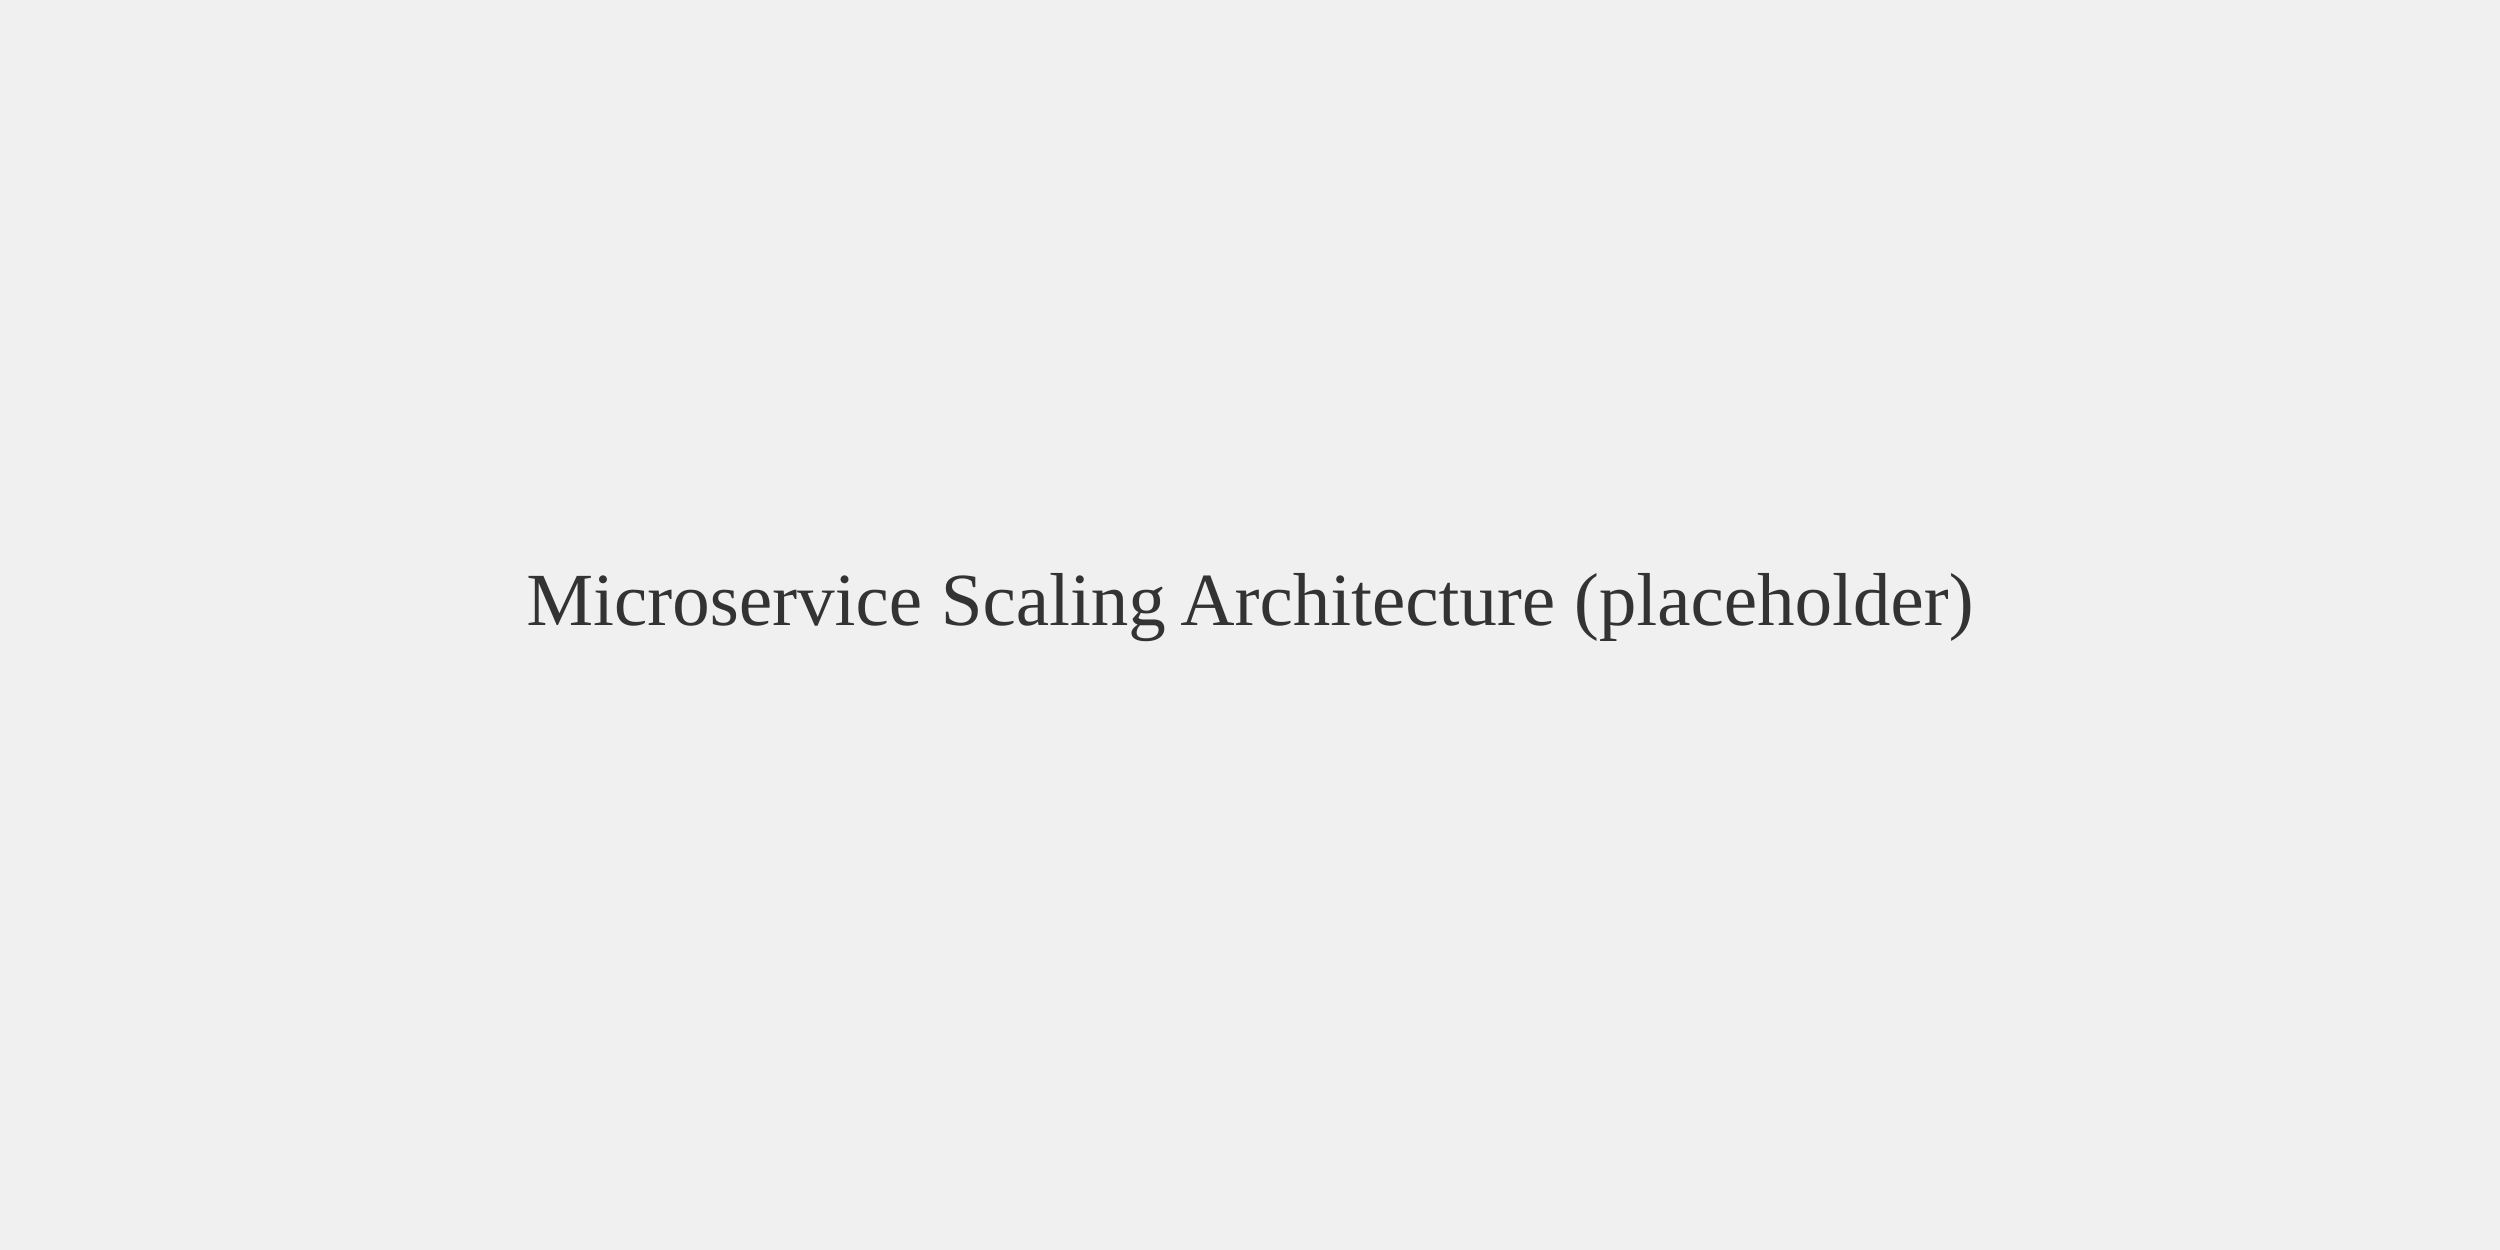
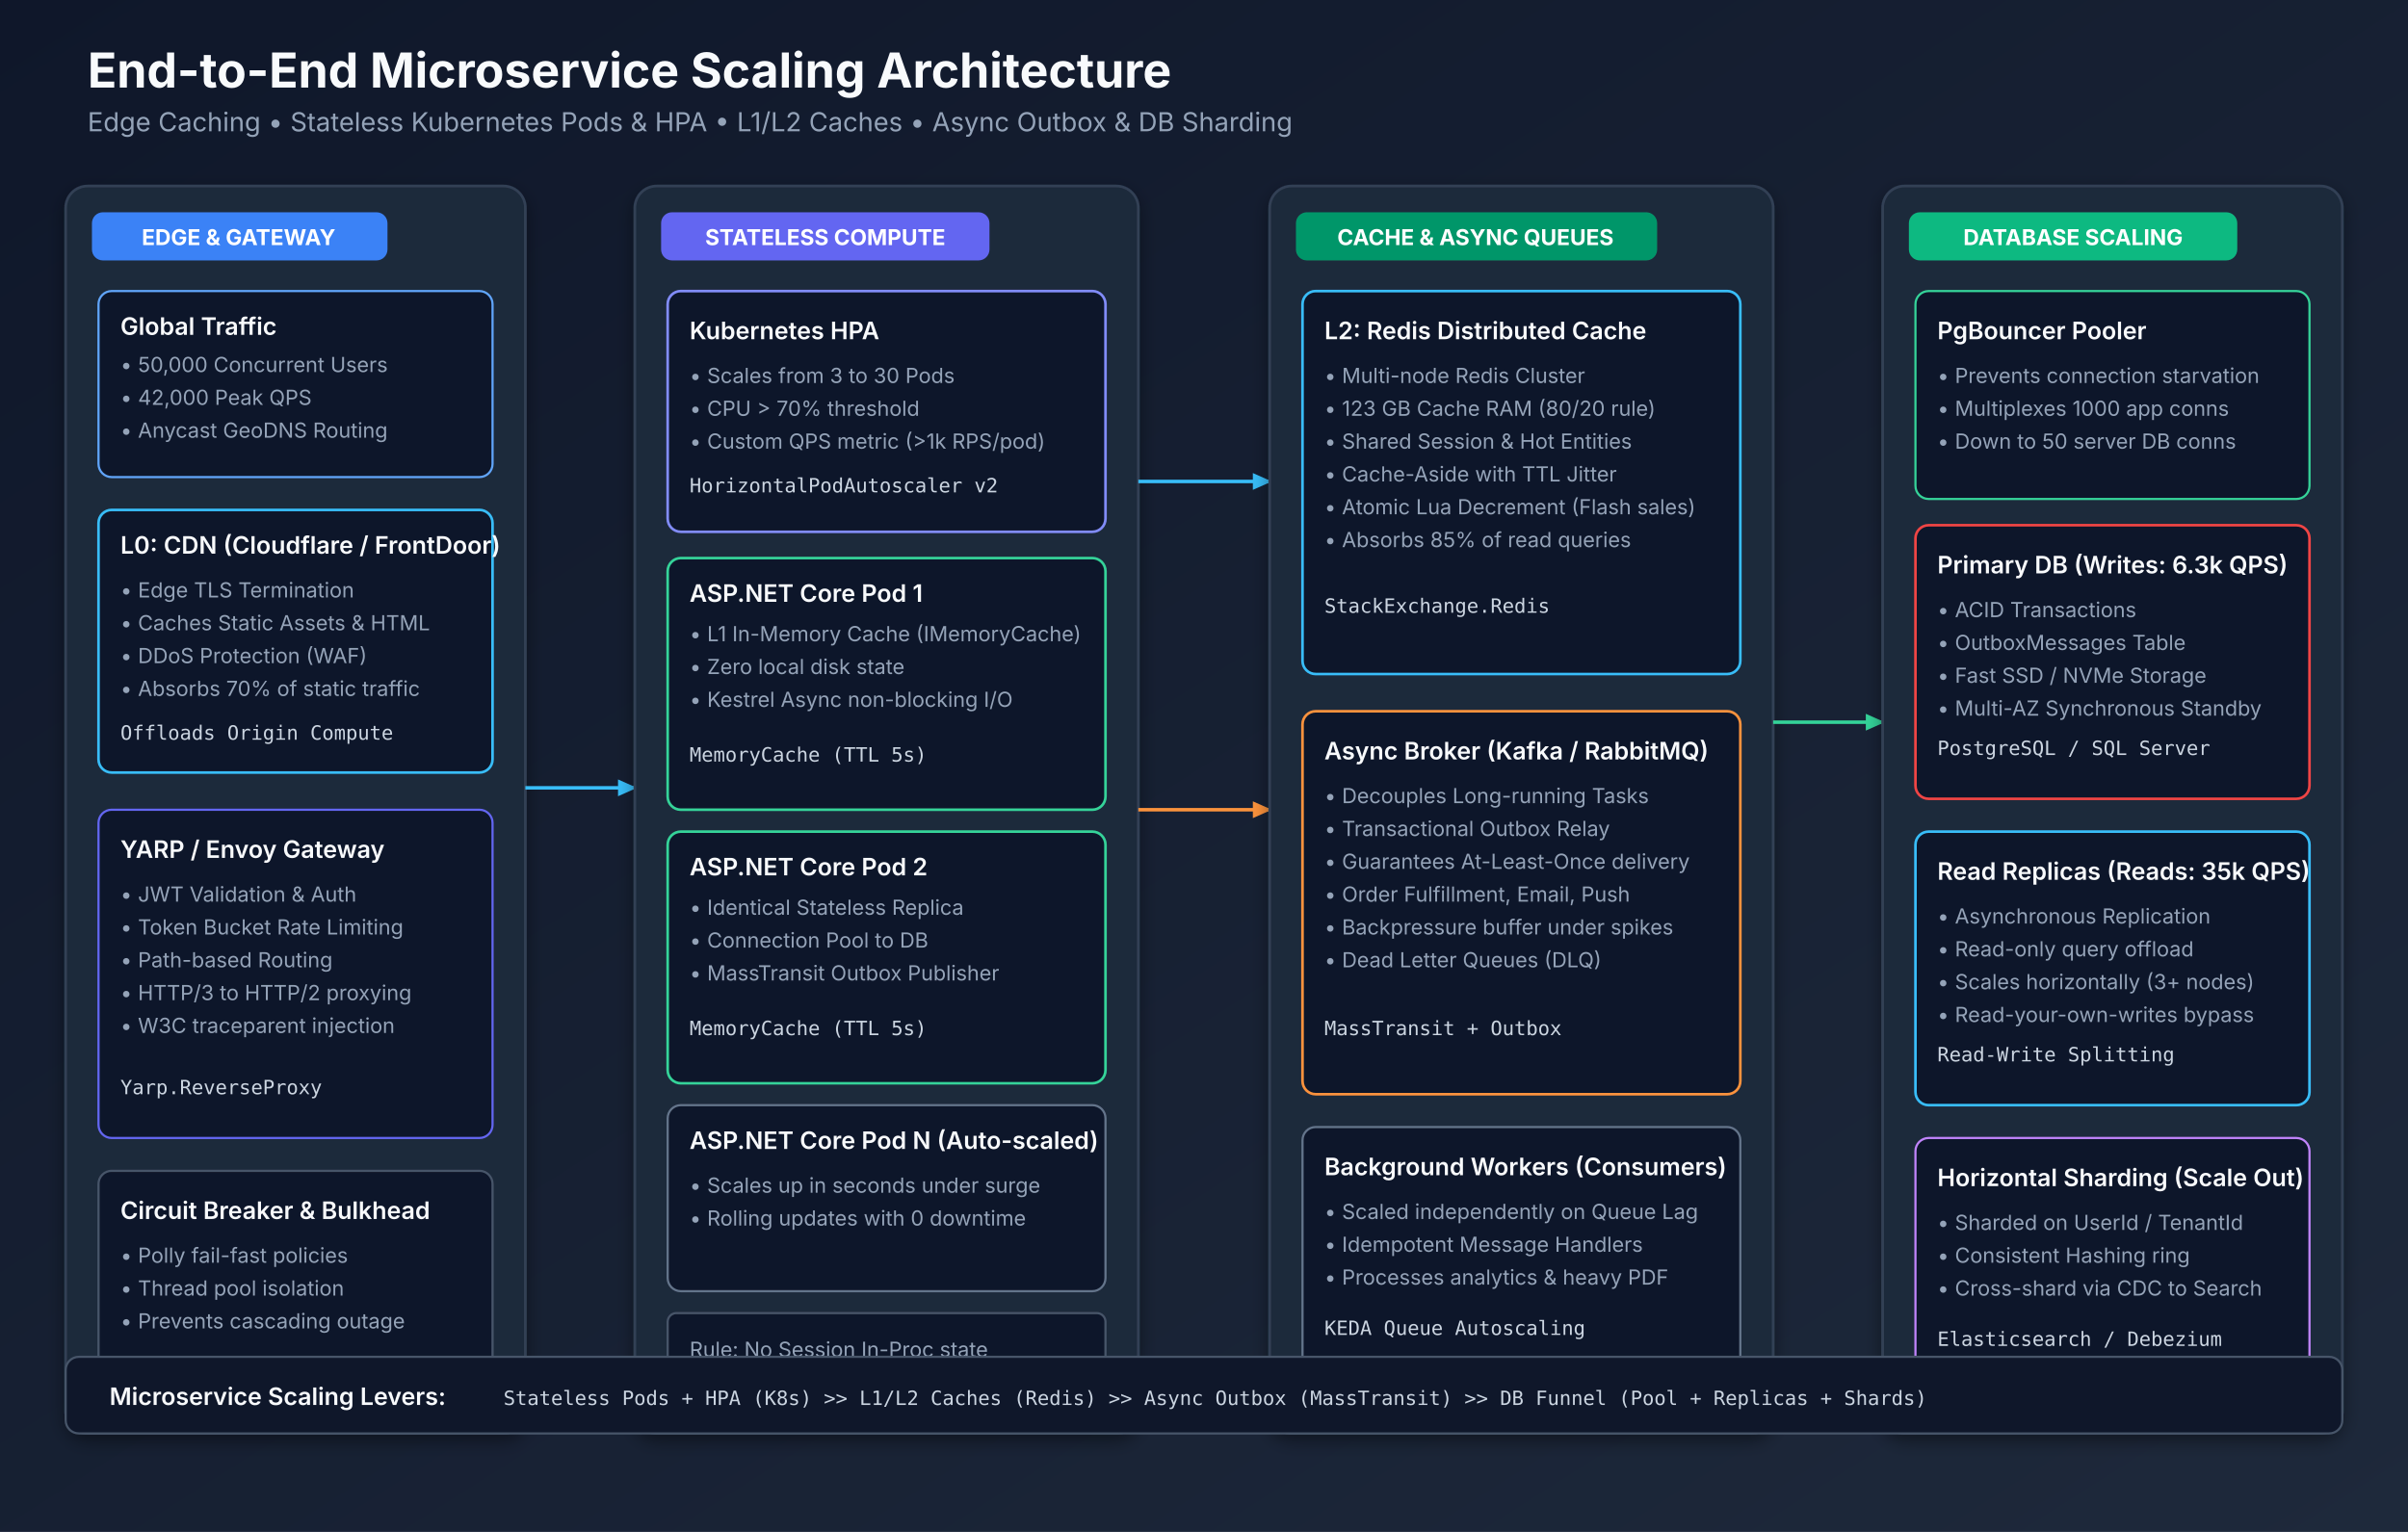
- <svg xmlns="http://www.w3.org/2000/svg" width="800" height="400">
-   <rect width="800" height="400" fill="#f0f0f0" />
-   <text x="400" y="200" font-size="24" text-anchor="middle" fill="#333">Microservice Scaling Architecture (placeholder)</text>
+ <svg xmlns="http://www.w3.org/2000/svg" viewBox="0 0 1100 700" width="100%" height="100%">
+   <defs>
+     <linearGradient id="msBg" x1="0%" y1="0%" x2="100%" y2="100%">
+       <stop offset="0%" stop-color="#0f172a" />
+       <stop offset="100%" stop-color="#1e293b" />
+     </linearGradient>
+     <filter id="msSh" x="-5%" y="-5%" width="110%" height="115%">
+       <feDropShadow dx="0" dy="3" stdDeviation="4" flood-color="#000" flood-opacity="0.4" />
+     </filter>
+     <marker id="msArr" viewBox="0 0 10 10" refX="8" refY="5" markerWidth="6" markerHeight="6" orient="auto">
+       <path d="M 0 1 L 9 5 L 0 9 z" fill="#94a3b8" />
+     </marker>
+     <marker id="msArrBlue" viewBox="0 0 10 10" refX="8" refY="5" markerWidth="6" markerHeight="6" orient="auto">
+       <path d="M 0 1 L 9 5 L 0 9 z" fill="#38bdf8" />
+     </marker>
+     <marker id="msArrGreen" viewBox="0 0 10 10" refX="8" refY="5" markerWidth="6" markerHeight="6" orient="auto">
+       <path d="M 0 1 L 9 5 L 0 9 z" fill="#34d399" />
+     </marker>
+     <marker id="msArrOrange" viewBox="0 0 10 10" refX="8" refY="5" markerWidth="6" markerHeight="6" orient="auto">
+       <path d="M 0 1 L 9 5 L 0 9 z" fill="#fb923c" />
+     </marker>
+   </defs>
+   <style>
+     .t{font-family:system-ui,-apple-system,sans-serif;font-size:22px;font-weight:700;fill:#f8fafc}
+     .st{font-family:system-ui,-apple-system,sans-serif;font-size:12px;fill:#94a3b8}
+     .h{font-family:system-ui,-apple-system,sans-serif;font-size:13px;font-weight:700}
+     .n{font-family:system-ui,-apple-system,sans-serif;font-size:11px;font-weight:600;fill:#f8fafc}
+     .d{font-family:system-ui,-apple-system,sans-serif;font-size:9.5px;fill:#94a3b8}
+     .b{font-family:system-ui,-apple-system,sans-serif;font-size:10px;font-weight:700;fill:#fff}
+     .code{font-family:ui-monospace,SFMono-Regular,Consolas,monospace;font-size:9px;fill:#cbd5e1}
+     .fl{stroke-width:1.6;fill:none}
+   </style>
+   <rect width="1100" height="700" fill="url(#msBg)" />
+   <text x="40" y="40" class="t">End-to-End Microservice Scaling Architecture</text>
+   <text x="40" y="60" class="st">Edge Caching • Stateless Kubernetes Pods &amp; HPA • L1/L2 Caches • Async Outbox &amp; DB Sharding</text>
+   <g transform="translate(30,85)" filter="url(#msSh)">
+     <rect width="210" height="570" rx="10" fill="#1e293b" stroke="#334155" stroke-width="1.2" />
+     <rect x="12" y="12" width="135" height="22" rx="5" fill="#3b82f6" />
+     <text x="79" y="27" text-anchor="middle" class="b">EDGE &amp; GATEWAY</text>
+     <rect x="15" y="48" width="180" height="85" rx="6" fill="#0f172a" stroke="#60a5fa" stroke-width="1" />
+     <text x="25" y="68" class="n" fill="#93c5fd">Global Traffic</text>
+     <text x="25" y="85" class="d">• 50,000 Concurrent Users</text>
+     <text x="25" y="100" class="d">• 42,000 Peak QPS</text>
+     <text x="25" y="115" class="d">• Anycast GeoDNS Routing</text>
+     <rect x="15" y="148" width="180" height="120" rx="6" fill="#0f172a" stroke="#38bdf8" stroke-width="1.2" />
+     <text x="25" y="168" class="n" fill="#38bdf8">L0: CDN (Cloudflare / FrontDoor)</text>
+     <text x="25" y="188" class="d">• Edge TLS Termination</text>
+     <text x="25" y="203" class="d">• Caches Static Assets &amp; HTML</text>
+     <text x="25" y="218" class="d">• DDoS Protection (WAF)</text>
+     <text x="25" y="233" class="d">• Absorbs 70% of static traffic</text>
+     <text x="25" y="253" class="code" fill="#7dd3fc">Offloads Origin Compute</text>
+     <rect x="15" y="285" width="180" height="150" rx="6" fill="#0f172a" stroke="#6366f1" stroke-width="1" />
+     <text x="25" y="307" class="n" fill="#818cf8">YARP / Envoy Gateway</text>
+     <text x="25" y="327" class="d">• JWT Validation &amp; Auth</text>
+     <text x="25" y="342" class="d">• Token Bucket Rate Limiting</text>
+     <text x="25" y="357" class="d">• Path-based Routing</text>
+     <text x="25" y="372" class="d">• HTTP/3 to HTTP/2 proxying</text>
+     <text x="25" y="387" class="d">• W3C traceparent injection</text>
+     <text x="25" y="415" class="code" fill="#a5b4fc">Yarp.ReverseProxy</text>
+     <rect x="15" y="450" width="180" height="100" rx="6" fill="#0f172a" stroke="#475569" stroke-width="1" />
+     <text x="25" y="472" class="n">Circuit Breaker &amp; Bulkhead</text>
+     <text x="25" y="492" class="d">• Polly fail-fast policies</text>
+     <text x="25" y="507" class="d">• Thread pool isolation</text>
+     <text x="25" y="522" class="d">• Prevents cascading outage</text>
+   </g>
+   <path d="M 240 360 L 290 360" class="fl" stroke="#38bdf8" marker-end="url(#msArrBlue)" />
+   <g transform="translate(290,85)" filter="url(#msSh)">
+     <rect width="230" height="570" rx="10" fill="#1e293b" stroke="#334155" stroke-width="1.2" />
+     <rect x="12" y="12" width="150" height="22" rx="5" fill="#6366f1" />
+     <text x="87" y="27" text-anchor="middle" class="b">STATELESS COMPUTE</text>
+     <rect x="15" y="48" width="200" height="110" rx="6" fill="#0f172a" stroke="#818cf8" stroke-width="1.2" />
+     <text x="25" y="70" class="n" fill="#a5b4fc">Kubernetes HPA</text>
+     <text x="25" y="90" class="d">• Scales from 3 to 30 Pods</text>
+     <text x="25" y="105" class="d">• CPU &gt; 70% threshold</text>
+     <text x="25" y="120" class="d">• Custom QPS metric (&gt;1k RPS/pod)</text>
+     <text x="25" y="140" class="code" fill="#a5b4fc">HorizontalPodAutoscaler v2</text>
+     <rect x="15" y="170" width="200" height="115" rx="6" fill="#0f172a" stroke="#34d399" stroke-width="1.2" />
+     <text x="25" y="190" class="n" fill="#34d399">ASP.NET Core Pod 1</text>
+     <text x="25" y="208" class="d">• L1 In-Memory Cache (IMemoryCache)</text>
+     <text x="25" y="223" class="d">• Zero local disk state</text>
+     <text x="25" y="238" class="d">• Kestrel Async non-blocking I/O</text>
+     <text x="25" y="263" class="code" fill="#34d399">MemoryCache (TTL 5s)</text>
+     <rect x="15" y="295" width="200" height="115" rx="6" fill="#0f172a" stroke="#34d399" stroke-width="1.2" />
+     <text x="25" y="315" class="n" fill="#34d399">ASP.NET Core Pod 2</text>
+     <text x="25" y="333" class="d">• Identical Stateless Replica</text>
+     <text x="25" y="348" class="d">• Connection Pool to DB</text>
+     <text x="25" y="363" class="d">• MassTransit Outbox Publisher</text>
+     <text x="25" y="388" class="code" fill="#34d399">MemoryCache (TTL 5s)</text>
+     <rect x="15" y="420" width="200" height="85" rx="6" fill="#0f172a" stroke="#64748b" stroke-width="1" />
+     <text x="25" y="440" class="n">ASP.NET Core Pod N (Auto-scaled)</text>
+     <text x="25" y="460" class="d">• Scales up in seconds under surge</text>
+     <text x="25" y="475" class="d">• Rolling updates with 0 downtime</text>
+     <rect x="15" y="515" width="200" height="35" rx="4" fill="#0f172a" stroke="#475569" />
+     <text x="25" y="535" class="d" fill="#cbd5e1">Rule: No Session In-Proc state</text>
+   </g>
+   <path d="M 520 220 L 580 220" class="fl" stroke="#38bdf8" marker-end="url(#msArrBlue)" />
+   <path d="M 520 370 L 580 370" class="fl" stroke="#fb923c" marker-end="url(#msArrOrange)" />
+   <g transform="translate(580,85)" filter="url(#msSh)">
+     <rect width="230" height="570" rx="10" fill="#1e293b" stroke="#334155" stroke-width="1.2" />
+     <rect x="12" y="12" width="165" height="22" rx="5" fill="#059669" />
+     <text x="94" y="27" text-anchor="middle" class="b">CACHE &amp; ASYNC QUEUES</text>
+     <rect x="15" y="48" width="200" height="175" rx="6" fill="#0f172a" stroke="#38bdf8" stroke-width="1.2" />
+     <text x="25" y="70" class="n" fill="#38bdf8">L2: Redis Distributed Cache</text>
+     <text x="25" y="90" class="d">• Multi-node Redis Cluster</text>
+     <text x="25" y="105" class="d">• 123 GB Cache RAM (80/20 rule)</text>
+     <text x="25" y="120" class="d">• Shared Session &amp; Hot Entities</text>
+     <text x="25" y="135" class="d">• Cache-Aside with TTL Jitter</text>
+     <text x="25" y="150" class="d">• Atomic Lua Decrement (Flash sales)</text>
+     <text x="25" y="165" class="d">• Absorbs 85% of read queries</text>
+     <text x="25" y="195" class="code" fill="#7dd3fc">StackExchange.Redis</text>
+     <rect x="15" y="240" width="200" height="175" rx="6" fill="#0f172a" stroke="#fb923c" stroke-width="1.2" />
+     <text x="25" y="262" class="n" fill="#fb923c">Async Broker (Kafka / RabbitMQ)</text>
+     <text x="25" y="282" class="d">• Decouples Long-running Tasks</text>
+     <text x="25" y="297" class="d">• Transactional Outbox Relay</text>
+     <text x="25" y="312" class="d">• Guarantees At-Least-Once delivery</text>
+     <text x="25" y="327" class="d">• Order Fulfillment, Email, Push</text>
+     <text x="25" y="342" class="d">• Backpressure buffer under spikes</text>
+     <text x="25" y="357" class="d">• Dead Letter Queues (DLQ)</text>
+     <text x="25" y="388" class="code" fill="#fed7aa">MassTransit + Outbox</text>
+     <rect x="15" y="430" width="200" height="120" rx="6" fill="#0f172a" stroke="#64748b" stroke-width="1" />
+     <text x="25" y="452" class="n">Background Workers (Consumers)</text>
+     <text x="25" y="472" class="d">• Scaled independently on Queue Lag</text>
+     <text x="25" y="487" class="d">• Idempotent Message Handlers</text>
+     <text x="25" y="502" class="d">• Processes analytics &amp; heavy PDF</text>
+     <text x="25" y="525" class="code" fill="#cbd5e1">KEDA Queue Autoscaling</text>
+   </g>
+   <path d="M 810 330 L 860 330" class="fl" stroke="#34d399" marker-end="url(#msArrGreen)" />
+   <g transform="translate(860,85)" filter="url(#msSh)">
+     <rect width="210" height="570" rx="10" fill="#1e293b" stroke="#334155" stroke-width="1.2" />
+     <rect x="12" y="12" width="150" height="22" rx="5" fill="#10b981" />
+     <text x="87" y="27" text-anchor="middle" class="b">DATABASE SCALING</text>
+     <rect x="15" y="48" width="180" height="95" rx="6" fill="#0f172a" stroke="#34d399" stroke-width="1" />
+     <text x="25" y="70" class="n" fill="#34d399">PgBouncer Pooler</text>
+     <text x="25" y="90" class="d">• Prevents connection starvation</text>
+     <text x="25" y="105" class="d">• Multiplexes 1000 app conns</text>
+     <text x="25" y="120" class="d">• Down to 50 server DB conns</text>
+     <rect x="15" y="155" width="180" height="125" rx="6" fill="#0f172a" stroke="#ef4444" stroke-width="1.2" />
+     <text x="25" y="177" class="n" fill="#f87171">Primary DB (Writes: 6.3k QPS)</text>
+     <text x="25" y="197" class="d">• ACID Transactions</text>
+     <text x="25" y="212" class="d">• OutboxMessages Table</text>
+     <text x="25" y="227" class="d">• Fast SSD / NVMe Storage</text>
+     <text x="25" y="242" class="d">• Multi-AZ Synchronous Standby</text>
+     <text x="25" y="260" class="code" fill="#fca5a5">PostgreSQL / SQL Server</text>
+     <rect x="15" y="295" width="180" height="125" rx="6" fill="#0f172a" stroke="#38bdf8" stroke-width="1.2" />
+     <text x="25" y="317" class="n" fill="#38bdf8">Read Replicas (Reads: 35k QPS)</text>
+     <text x="25" y="337" class="d">• Asynchronous Replication</text>
+     <text x="25" y="352" class="d">• Read-only query offload</text>
+     <text x="25" y="367" class="d">• Scales horizontally (3+ nodes)</text>
+     <text x="25" y="382" class="d">• Read-your-own-writes bypass</text>
+     <text x="25" y="400" class="code" fill="#7dd3fc">Read-Write Splitting</text>
+     <rect x="15" y="435" width="180" height="115" rx="6" fill="#0f172a" stroke="#c084fc" stroke-width="1" />
+     <text x="25" y="457" class="n" fill="#c084fc">Horizontal Sharding (Scale Out)</text>
+     <text x="25" y="477" class="d">• Sharded on UserId / TenantId</text>
+     <text x="25" y="492" class="d">• Consistent Hashing ring</text>
+     <text x="25" y="507" class="d">• Cross-shard via CDC to Search</text>
+     <text x="25" y="530" class="code" fill="#e9d5ff">Elasticsearch / Debezium</text>
+   </g>
+   <g transform="translate(30,620)">
+     <rect width="1040" height="35" rx="6" fill="#0f172a" stroke="#475569" stroke-width="1" />
+     <text x="20" y="22" class="n" fill="#38bdf8">Microservice Scaling Levers:</text>
+     <text x="200" y="22" class="code" fill="#f8fafc">Stateless Pods + HPA (K8s) &gt;&gt; L1/L2 Caches (Redis) &gt;&gt; Async Outbox (MassTransit) &gt;&gt; DB Funnel (Pool + Replicas + Shards)</text>
+   </g>
</svg>
